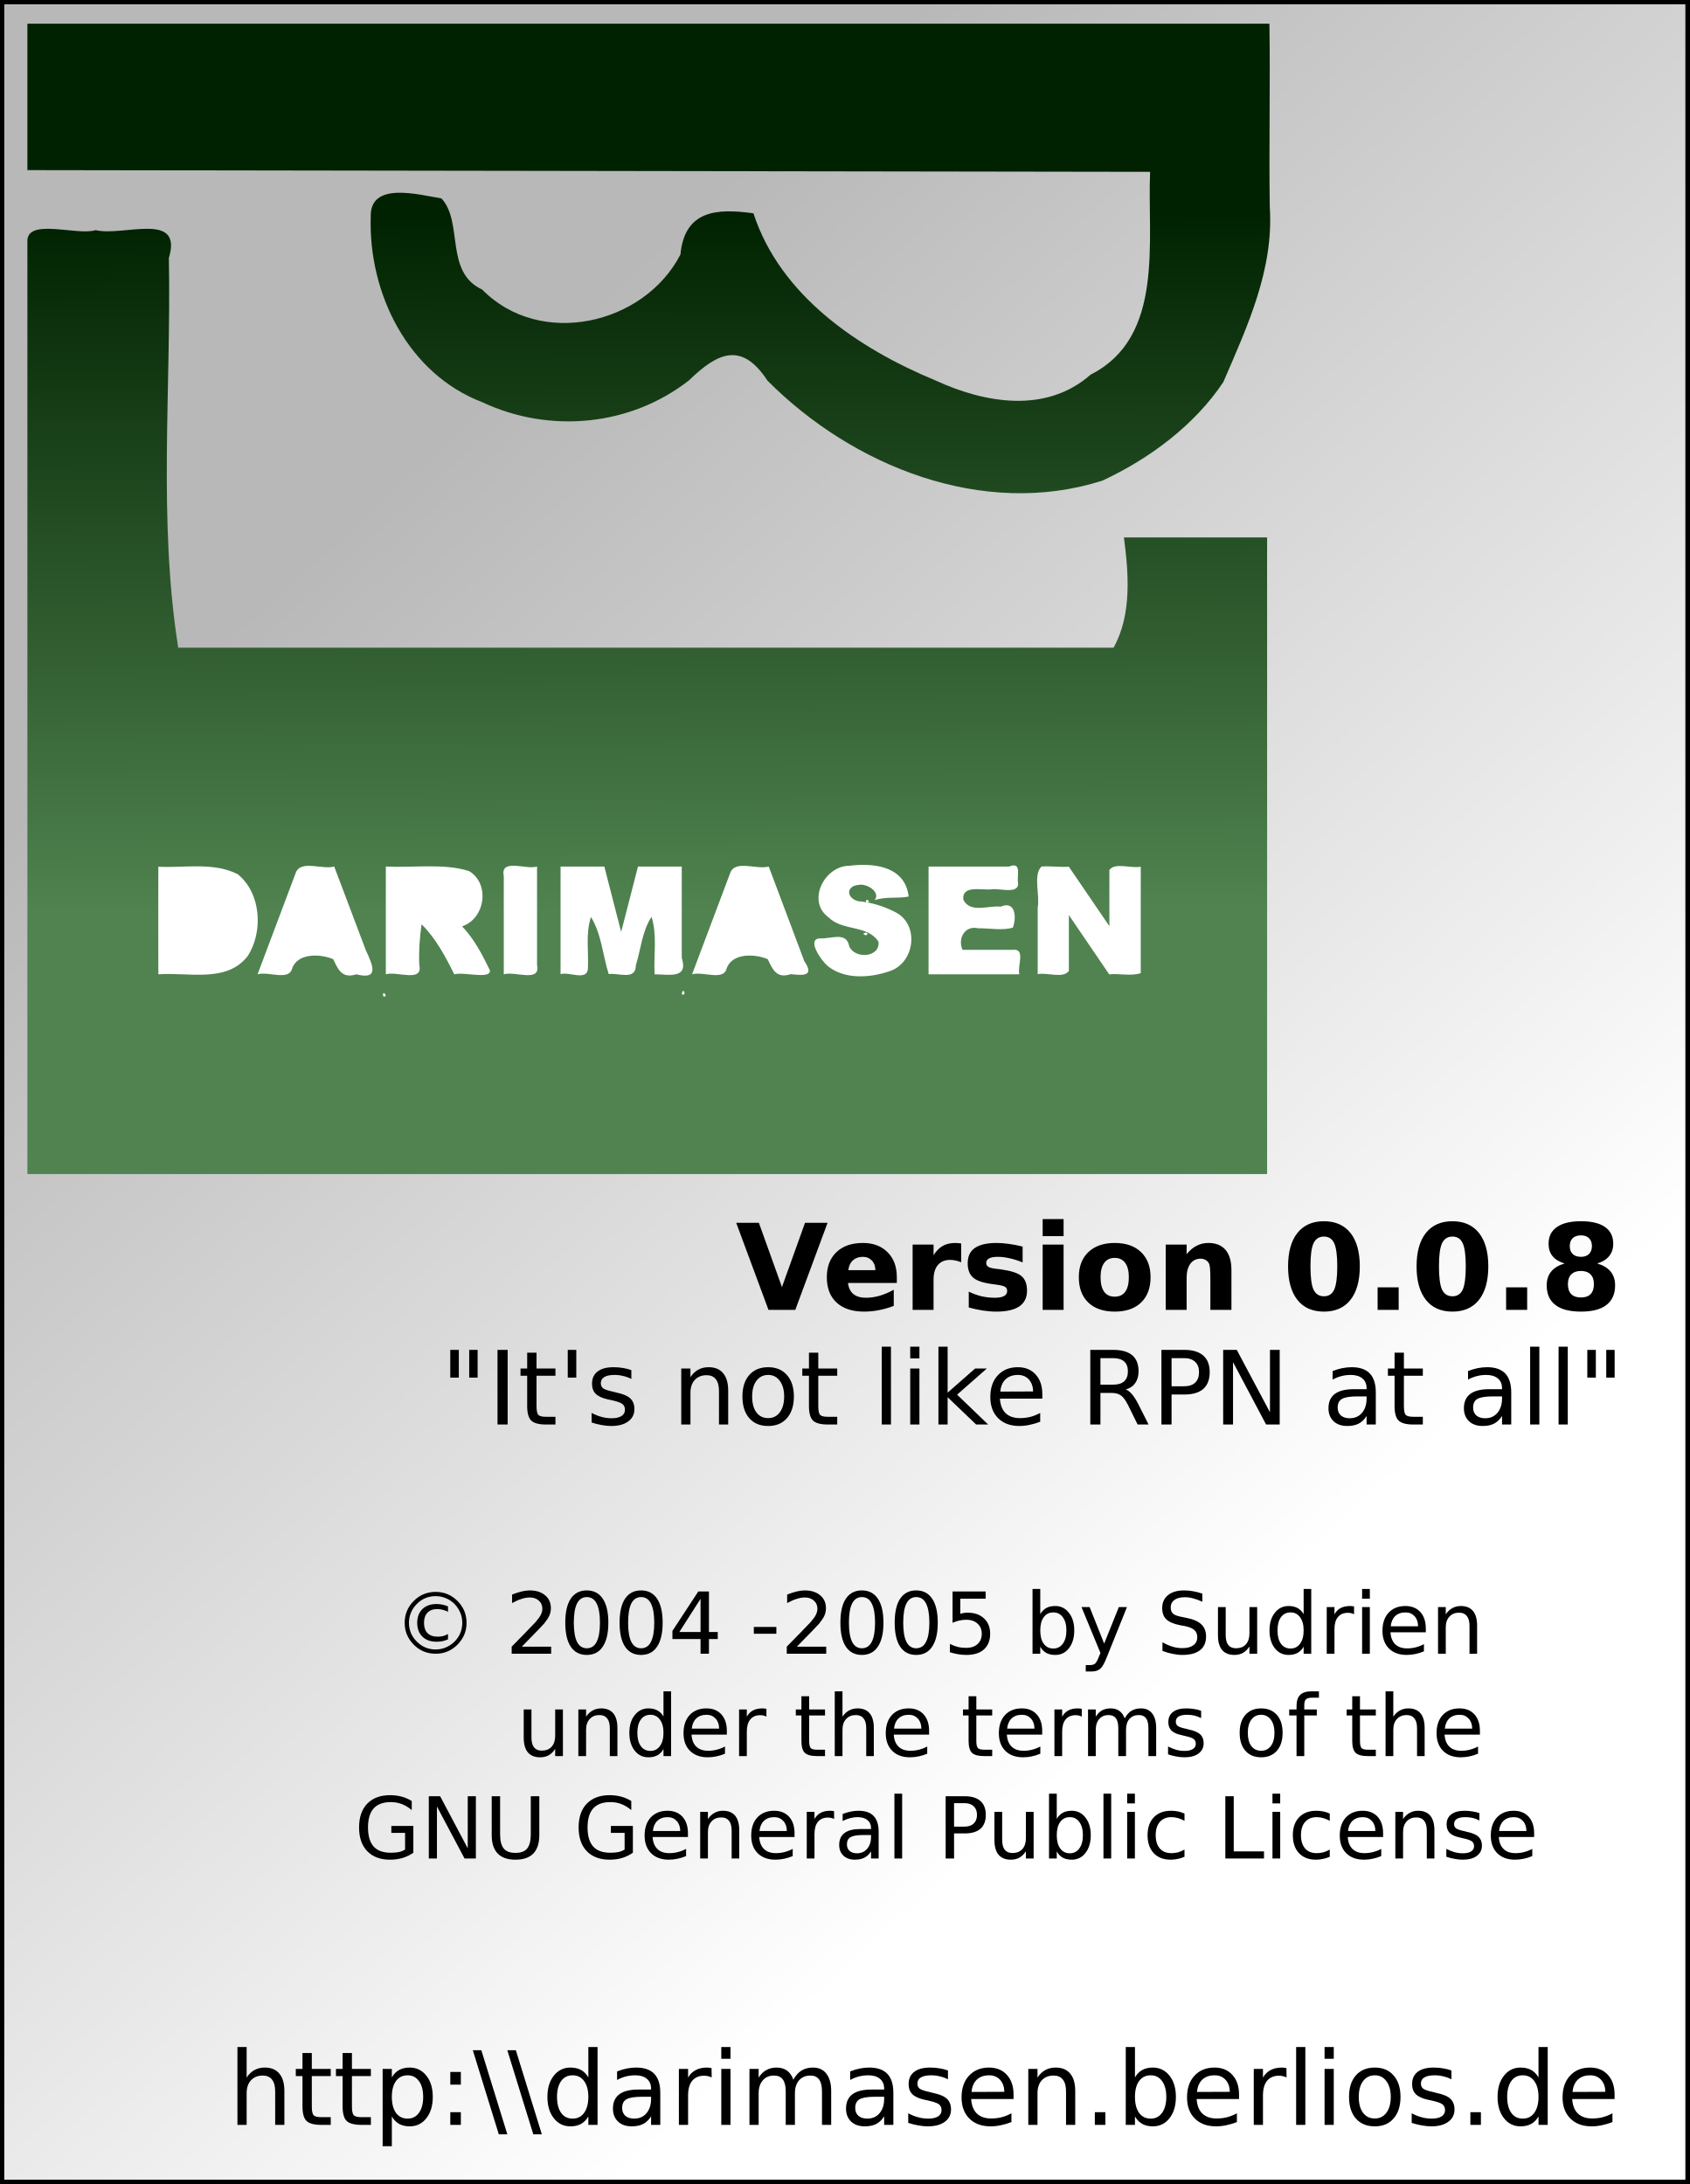
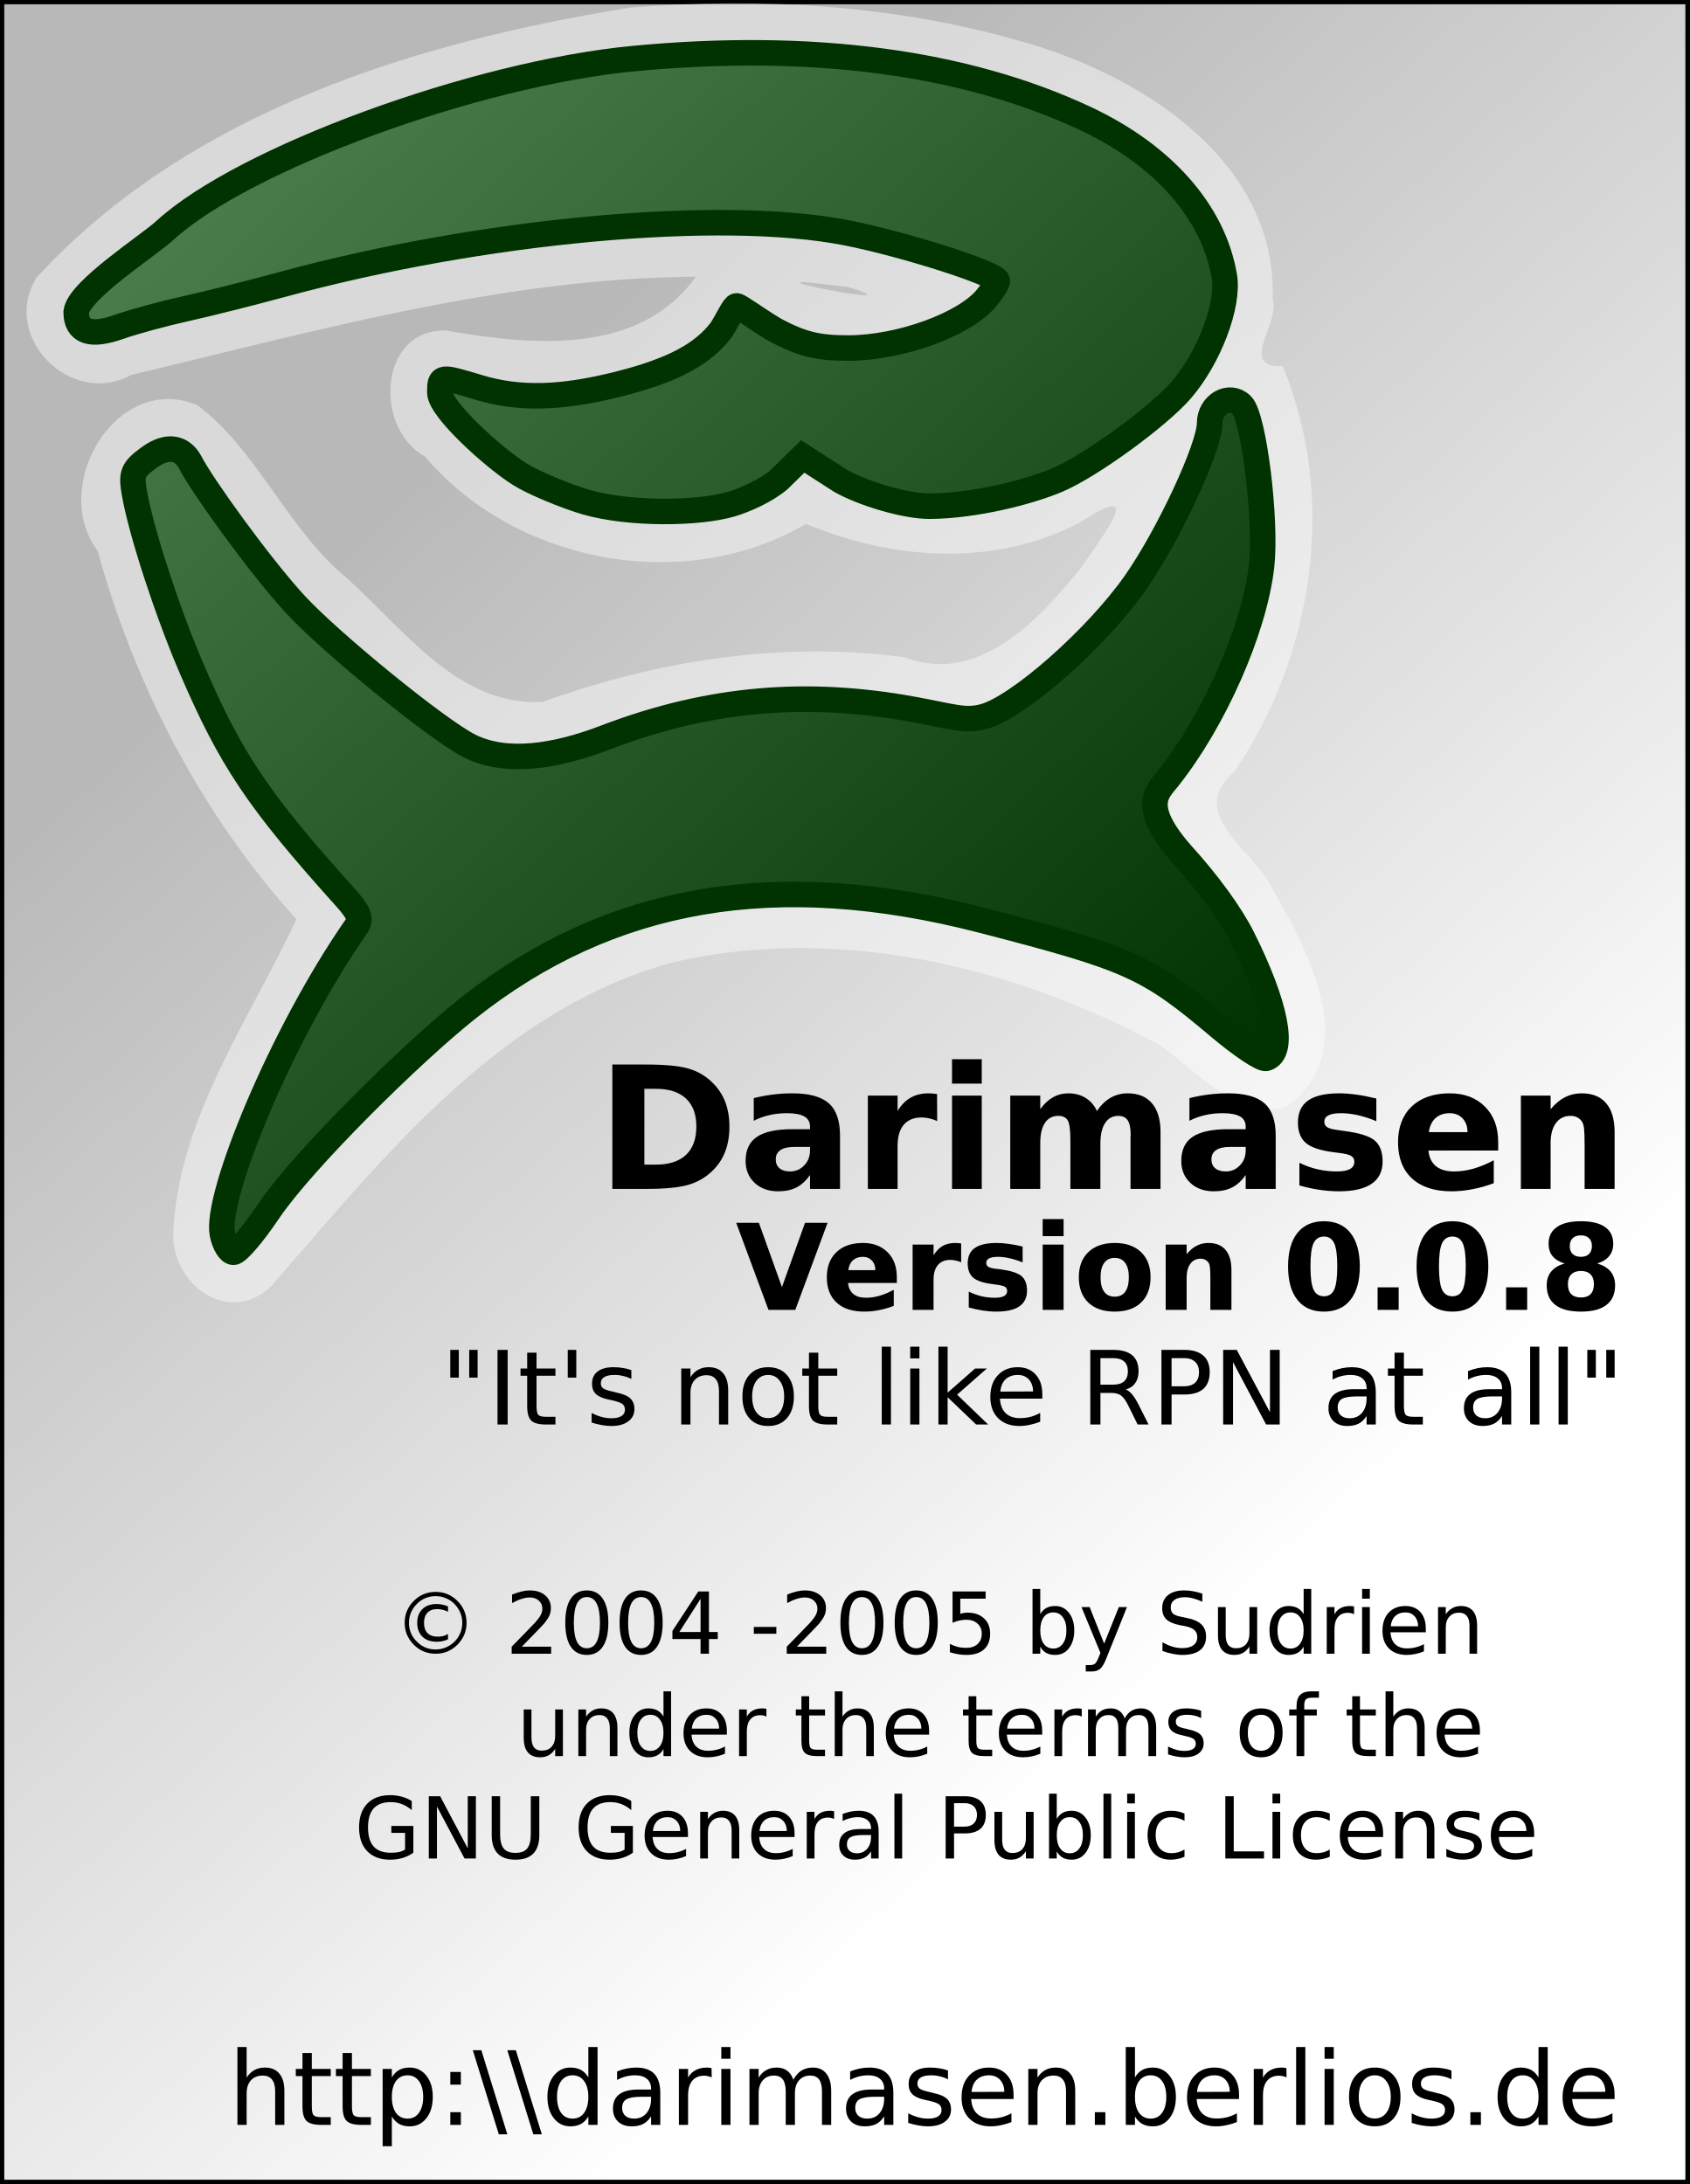
- <svg xmlns="http://www.w3.org/2000/svg" xmlns:xlink="http://www.w3.org/1999/xlink" version="1.0" x="0" y="0" width="198" height="256" id="svg1275">
+ <svg xmlns="http://www.w3.org/2000/svg" xmlns:xlink="http://www.w3.org/1999/xlink" id="svg1275" height="256" width="198" y="0" x="0" version="1.0">
  <defs id="defs3">
+     <linearGradient id="linearGradient2946">
+       <stop id="stop2948" offset="0" style="stop-color:#000000;stop-opacity:1;" />
+       <stop id="stop2950" offset="1" style="stop-color:#000000;stop-opacity:0;" />
+     </linearGradient>
    <linearGradient id="linearGradient2049">
-       <stop style="stop-color:#b8b8b8;stop-opacity:1;" offset="0" id="stop2051" />
-       <stop style="stop-color:#ffffff;stop-opacity:1;" offset="1" id="stop2053" />
+       <stop id="stop2051" offset="0" style="stop-color:#b8b8b8;stop-opacity:1;" />
+       <stop id="stop2053" offset="1" style="stop-color:#ffffff;stop-opacity:1;" />
    </linearGradient>
    <linearGradient id="linearGradient2439">
-       <stop style="stop-color:#002200;stop-opacity:1;" offset="0" id="stop2441" />
-       <stop style="stop-color:#508350;stop-opacity:1;" offset="1" id="stop2443" />
+       <stop id="stop2441" offset="0" style="stop-color:#002200;stop-opacity:1;" />
+       <stop id="stop2443" offset="1" style="stop-color:#508350;stop-opacity:1;" />
    </linearGradient>
-     <linearGradient x1="129.061" y1="330.77" x2="129.667" y2="444.668" id="linearGradient3207" xlink:href="#linearGradient2439" gradientUnits="userSpaceOnUse" gradientTransform="matrix(0.632356,0,0,0.632356,-13.67091,-184.4702)" />
-     <linearGradient x1="29.854" y1="70.904" x2="141.061" y2="194.052" id="linearGradient2057" xlink:href="#linearGradient2049" gradientUnits="userSpaceOnUse" />
-     <linearGradient y2="444.668" x2="129.667" y1="330.77" x1="129.061" gradientTransform="matrix(0.632356,0,0,0.632356,-13.67091,-184.4702)" gradientUnits="userSpaceOnUse" id="linearGradient2461" xlink:href="#linearGradient2439" />
+     <linearGradient gradientTransform="matrix(0.632356,0,0,0.632356,-13.67091,-184.4702)" gradientUnits="userSpaceOnUse" xlink:href="#linearGradient2439" id="linearGradient3207" y2="444.668" x2="129.667" y1="330.77" x1="129.061" />
+     <linearGradient gradientUnits="userSpaceOnUse" xlink:href="#linearGradient2049" id="linearGradient2057" y2="194.052" x2="141.061" y1="70.904" x1="29.854" />
+     <linearGradient gradientTransform="matrix(2.338344,0,0,2.337965,7.64368,6.18181)" gradientUnits="userSpaceOnUse" xlink:href="#linearGradient2946" id="linearGradient1314" y2="57.041" x2="51.379" y1="3.56" x1="1.773" />
+     <linearGradient gradientTransform="matrix(0.919753,0,0,0.919631,0.79743,0.826054)" gradientUnits="userSpaceOnUse" xlink:href="#linearGradient5234" id="linearGradient5240" y2="57.041" x2="51.379" y1="3.56" x1="1.773" />
+     <linearGradient gradientTransform="matrix(0.919753,0,0,0.919631,-57.10882,3.044804)" gradientUnits="userSpaceOnUse" xlink:href="#linearGradient2138" id="linearGradient4473" y2="57.041" x2="51.379" y1="3.56" x1="1.773" />
+     <linearGradient gradientTransform="matrix(0.919753,0,0,0.919631,-61.10882,1.044804)" gradientUnits="userSpaceOnUse" xlink:href="#linearGradient2138" id="linearGradient4469" y2="57.041" x2="51.379" y1="3.56" x1="1.773" />
+     <linearGradient gradientTransform="matrix(0.919753,0,0,0.919631,0.891177,1.044804)" gradientUnits="userSpaceOnUse" xlink:href="#linearGradient2138" id="linearGradient3704" y2="57.041" x2="51.379" y1="3.56" x1="1.773" />
+     <linearGradient id="linearGradient2138">
+       <stop id="stop2140" offset="0" style="stop-color:#4f824f;stop-opacity:1;" />
+       <stop id="stop2142" offset="1" style="stop-color:#003300;stop-opacity:1;" />
+     </linearGradient>
+     <linearGradient id="linearGradient5234">
+       <stop id="stop5236" offset="0" style="stop-color:#ffffff;stop-opacity:1;" />
+       <stop id="stop5238" offset="1" style="stop-color:#d9cce6;stop-opacity:1;" />
+     </linearGradient>
+     <linearGradient gradientTransform="matrix(2.338344,0,0,2.337965,-103.6216,-56.88525)" gradientUnits="userSpaceOnUse" xlink:href="#linearGradient2138" id="linearGradient2954" y2="57.041" x2="51.379" y1="3.56" x1="1.773" />
+     <linearGradient gradientTransform="matrix(2.338344,0,0,2.337965,8.926461,6.554989)" gradientUnits="userSpaceOnUse" xlink:href="#linearGradient2138" id="linearGradient3745" y2="57.041" x2="51.379" y1="3.56" x1="1.773" />
  </defs>
-   <rect width="198" height="256" rx="0" ry="0" x="0" y="-5.3400210e-15" style="fill:url(#linearGradient2057);fill-opacity:1;stroke:#000000;stroke-opacity:1" id="rect1287" />
-   <g transform="matrix(1.133614,0,0,1.133614,3.474954,-2.88697)" id="layer1">
-     <rect width="109.671" height="21.278" x="9.165" y="86.58" style="fill:#ffffff;fill-opacity:1;fill-rule:evenodd;stroke:none;stroke-width:1px;stroke-linecap:butt;stroke-linejoin:miter;stroke-opacity:1" id="rect2843" />
-     <path d="M -0.233,5 C -0.233,5 -0.233,15.513 -0.233,20.137 C 38.453,20.192 77.138,20.256 115.824,20.315 C 115.517,27.421 117.366,37.396 109.678,41.282 C 105.061,45.348 98.73,44.237 93.613,41.874 C 85.689,38.584 77.6,33.143 74.82,24.603 C 70.986,24.067 67.705,24.307 67.271,28.872 C 63.481,36.173 52.735,38.563 46.779,32.488 C 42.862,30.676 44.859,25.544 42.569,23.062 C 40.14,22.67 35.174,21.276 35.258,24.959 C 35.014,32.897 39.107,41.207 46.818,44.147 C 53.75,47.396 62.098,46.62 68.16,41.874 C 71.117,38.996 73.611,37.842 76.262,41.894 C 85.089,50.782 98.559,56.168 110.884,52.249 C 115.739,49.991 120.411,46.527 123.393,42.052 C 125.873,36.292 128.617,30.441 128.195,23.951 C 128.098,17.634 128.255,11.317 128.157,5 C 85.446,5 42.477,5 -0.233,5 z M 12.216,26.204 C 10.487,26.185 8.223,26.688 6.821,26.342 C 4.888,26.96 -0.419,24.986 -0.233,27.607 C -0.233,59.719 -0.233,91.831 -0.233,123.943 C 42.484,123.943 85.201,123.943 127.918,123.943 C 127.918,102.001 127.918,80.06 127.918,58.118 C 122.984,58.118 118.051,58.118 113.117,58.118 C 113.615,61.902 113.935,66.094 112.05,69.52 C 79.819,69.52 47.589,69.52 15.358,69.52 C 13.263,56.237 14.647,42.638 14.39,29.227 C 15.132,26.761 13.945,26.222 12.216,26.204 z M 86.696,91.989 C 88.698,92.102 90.595,92.887 90.866,95.249 C 89.765,95.483 88.48,95.22 87.348,95.625 C 88.013,94.786 86.526,93.87 85.708,94.044 C 84.396,94.145 84.394,95.366 85.609,95.724 C 86.955,95.845 88.191,96.205 89.423,96.83 C 92.034,98.072 91.53,102.132 88.87,102.976 C 86.862,103.671 84.222,103.847 82.487,102.423 C 81.828,101.872 80.314,99.694 81.637,99.577 C 82.84,99.658 84.424,98.814 84.72,100.387 C 85.295,101.759 87.957,101.547 87.744,99.913 C 86.59,98.141 84.045,98.854 82.586,97.403 C 80.286,95.734 82.159,92.076 84.72,92.068 C 85.354,91.991 86.029,91.951 86.696,91.989 z M 50.178,92.068 C 50.951,92.105 51.898,92.331 52.45,92.147 C 52.45,95.536 52.45,98.935 52.45,102.324 C 52.85,104.197 50.116,102.923 49.012,103.292 C 49.012,99.903 49.012,96.524 49.012,93.135 C 48.812,92.198 49.404,92.031 50.178,92.068 z M 101.912,92.068 C 102.33,92.246 102.121,93.087 102.149,93.609 C 102.48,95.146 100.339,94.367 99.462,94.498 C 98.48,94.643 96.338,93.995 96.517,95.585 C 97.255,97.014 99.102,96.144 100.371,96.297 C 101.944,95.618 102.021,97.482 101.636,98.47 C 100.528,98.783 99.22,98.517 98.039,98.53 C 96.682,98.206 95.899,99.59 96.438,100.763 C 98.152,100.763 99.863,100.763 101.576,100.763 C 103.029,100.555 102.065,102.436 102.308,103.292 C 99.182,103.292 96.047,103.292 92.921,103.292 C 92.921,99.579 92.921,95.86 92.921,92.147 C 95.7,92.142 98.482,92.165 101.26,92.147 C 101.571,92.018 101.773,92.008 101.912,92.068 z M 29.211,92.088 C 29.993,92.141 30.859,92.321 31.483,92.147 C 32.567,95.026 33.661,97.903 34.744,100.782 C 35.463,102.335 36.183,103.904 33.776,103.292 C 32.328,103.736 31.926,102.902 31.385,101.731 C 30.109,101.17 27.661,101.033 27.116,102.739 C 26.765,103.982 24.635,102.955 23.559,103.292 C 24.868,99.807 26.183,96.324 27.492,92.838 C 27.737,92.116 28.428,92.034 29.211,92.088 z M 74.128,92.088 C 74.909,92.141 75.777,92.321 76.401,92.147 C 77.628,95.405 78.849,98.671 80.076,101.929 C 81.115,103.468 80.063,103.433 78.693,103.272 C 77.249,103.747 76.844,102.89 76.302,101.731 C 75.026,101.17 72.578,101.033 72.033,102.739 C 71.686,103.984 69.548,102.954 68.476,103.292 C 69.785,99.807 71.1,96.324 72.409,92.838 C 72.652,92.115 73.347,92.034 74.128,92.088 z M 113.077,92.107 C 113.685,92.149 114.344,92.264 114.856,92.167 C 114.856,95.836 114.856,99.504 114.856,103.174 C 113.806,103.501 112.677,103.188 111.595,103.292 C 110.206,101.255 108.819,99.201 107.426,97.166 C 107.426,99.087 107.426,101.015 107.426,102.936 C 106.832,103.762 105.226,103.077 104.205,103.272 C 104.205,100.979 104.205,98.689 104.205,96.395 C 104.451,95.059 103.701,93.011 104.6,92.147 C 105.543,92.08 106.483,92.227 107.426,92.167 C 108.823,94.214 110.215,96.267 111.615,98.312 C 111.615,96.381 111.615,94.434 111.615,92.503 C 111.913,92.09 112.469,92.065 113.077,92.107 z M 17.473,92.127 C 18.869,92.143 20.247,92.299 21.504,92.937 C 23.927,94.879 24.174,98.892 22.532,101.415 C 20.329,104.23 16.38,103.046 13.303,103.292 C 13.308,99.584 13.285,95.873 13.303,92.167 C 14.654,92.24 16.076,92.111 17.473,92.127 z M 41.166,92.127 C 42.631,92.12 44.093,92.191 45.435,92.621 C 47.614,93.947 47.094,97.525 44.704,98.332 C 45.96,99.639 46.78,101.246 47.569,102.857 C 47.76,103.868 44.885,103.005 43.893,103.292 C 42.97,101.435 42,99.593 40.514,98.115 C 40.317,99.507 40.212,100.917 40.277,102.324 C 40.689,104.196 37.923,102.924 36.819,103.292 C 36.819,99.579 36.819,95.86 36.819,92.147 C 38.221,92.217 39.702,92.134 41.166,92.127 z M 54.881,92.147 C 56.389,92.147 57.898,92.147 59.406,92.147 C 59.988,94.397 60.557,96.657 61.145,98.905 C 61.734,96.658 62.305,94.397 62.884,92.147 C 64.39,92.147 65.903,92.147 67.409,92.147 C 67.409,95.293 67.409,98.447 67.409,101.593 C 68.111,103.797 66.106,103.291 64.603,103.292 C 64.491,101.309 64.888,99.268 64.287,97.344 C 63.304,98.835 63.192,100.673 62.667,102.344 C 62.659,103.98 60.873,103.099 59.861,103.272 C 59.234,101.305 59.123,99.146 58.023,97.364 C 57.454,99.102 57.799,100.943 57.707,102.739 C 57.577,104.006 55.759,102.995 54.881,103.272 C 54.881,99.567 54.881,95.852 54.881,92.147 z M 86.518,95.605 C 86.678,95.558 87.024,95.903 86.459,95.822 C 86.429,95.694 86.465,95.621 86.518,95.605 z M 86.518,98.984 C 86.723,99.041 86.531,99.466 86.163,99.103 C 86.321,99.003 86.45,98.965 86.518,98.984 z M 67.548,105.011 C 67.698,104.954 67.83,105.558 67.409,105.347 C 67.443,105.127 67.497,105.031 67.548,105.011 z M 36.562,105.248 C 36.681,105.149 37.028,105.653 36.562,105.584 C 36.514,105.37 36.523,105.282 36.562,105.248 z " style="fill:url(#linearGradient2461);fill-opacity:1;fill-rule:evenodd;stroke:none;stroke-width:8.875;stroke-linecap:butt;stroke-linejoin:miter;stroke-miterlimit:4;stroke-opacity:0.796" id="rect1347" />
-   </g>
-   <text x="86.21" y="153.539" style="font-size:14;font-style:normal;font-variant:normal;font-weight:bold;font-stretch:normal;line-height:100%;writing-mode:lr-tb;text-anchor:start;fill:#000000;fill-opacity:1;stroke:none;stroke-width:1px;stroke-linecap:butt;stroke-linejoin:miter;stroke-opacity:1;font-family:Bitstream Vera Sans" id="text1291" xml:space="preserve">
-     <tspan x="86.21" y="153.539" id="tspan1295">Version 0.0.8</tspan>
+   <rect id="rect1287" style="fill:url(#linearGradient2057);fill-opacity:1;stroke:#000000;stroke-opacity:1" y="-5.3400210e-15" x="0" ry="0" rx="0" height="256" width="198" />
+   <text xml:space="preserve" id="text1291" style="font-size:14;font-style:normal;font-variant:normal;font-weight:bold;font-stretch:normal;fill:#000000;fill-opacity:1;stroke:none;stroke-width:1px;stroke-linecap:butt;stroke-linejoin:miter;stroke-opacity:1;font-family:Bitstream Vera Sans;text-anchor:start;writing-mode:lr-tb" y="153.539" x="86.21">
+     <tspan id="tspan1295" y="153.539" x="86.21">Version 0.0.8</tspan>
  </text>
-   <text x="51.609" y="166.974" style="font-size:12;font-style:normal;font-variant:normal;font-weight:normal;font-stretch:normal;line-height:100%;writing-mode:lr-tb;text-anchor:start;fill:#000000;fill-opacity:1;stroke:none;stroke-width:1px;stroke-linecap:butt;stroke-linejoin:miter;stroke-opacity:1;font-family:Bitstream Vera Sans" id="text1297" xml:space="preserve">
-     <tspan x="51.609" y="166.974" id="tspan2602">"It's not like RPN at all"</tspan>
+   <text xml:space="preserve" id="text1297" style="font-size:12;font-style:normal;font-variant:normal;font-weight:normal;font-stretch:normal;fill:#000000;fill-opacity:1;stroke:none;stroke-width:1px;stroke-linecap:butt;stroke-linejoin:miter;stroke-opacity:1;font-family:Bitstream Vera Sans;text-anchor:start;writing-mode:lr-tb" y="166.974" x="51.609">
+     <tspan id="tspan2602" y="166.974" x="51.609">"It's not like RPN at all"</tspan>
  </text>
-   <text x="189.842" y="193.843" style="font-size:10;font-style:normal;font-variant:normal;font-weight:normal;font-stretch:normal;line-height:120%;writing-mode:lr-tb;text-anchor:end;fill:#000000;fill-opacity:1;stroke:none;stroke-width:1px;stroke-linecap:butt;stroke-linejoin:miter;stroke-opacity:1;font-family:Bitstream Vera Sans" id="text1311" xml:space="preserve">
-     <tspan x="189.842" y="193.843" id="tspan1317">© 2004 -2005 by Sudrien</tspan>
-     <tspan x="189.842" y="205.843" id="tspan1319">under the terms of the</tspan>
-     <tspan x="189.842" y="217.843" id="tspan1321">GNU General Public License</tspan>
+   <text xml:space="preserve" id="text1311" style="font-size:10;font-style:normal;font-variant:normal;font-weight:normal;font-stretch:normal;fill:#000000;fill-opacity:1;stroke:none;stroke-width:1px;stroke-linecap:butt;stroke-linejoin:miter;stroke-opacity:1;font-family:Bitstream Vera Sans;text-anchor:end;writing-mode:lr-tb" y="193.843" x="189.842">
+     <tspan id="tspan1317" y="193.843" x="189.842">© 2004 -2005 by Sudrien</tspan>
+     <tspan id="tspan1319" y="205.843" x="189.842">under the terms of the</tspan>
+     <tspan id="tspan1321" y="217.843" x="189.842">GNU General Public License</tspan>
  </text>
-   <text x="26.73" y="249.073" style="font-size:12;font-style:normal;font-variant:normal;font-weight:normal;font-stretch:normal;line-height:100%;writing-mode:lr-tb;text-anchor:start;fill:#000000;fill-opacity:1;stroke:none;stroke-width:1px;stroke-linecap:butt;stroke-linejoin:miter;stroke-opacity:1;font-family:Bitstream Vera Sans" id="text1323" xml:space="preserve">
-     <tspan x="26.73" y="249.073" id="tspan1325">http:\\darimasen.berlios.de</tspan>
+   <text xml:space="preserve" id="text1323" style="font-size:12;font-style:normal;font-variant:normal;font-weight:normal;font-stretch:normal;fill:#000000;fill-opacity:1;stroke:none;stroke-width:1px;stroke-linecap:butt;stroke-linejoin:miter;stroke-opacity:1;font-family:Bitstream Vera Sans;text-anchor:start;writing-mode:lr-tb" y="249.073" x="26.73">
+     <tspan id="tspan1325" y="249.073" x="26.73">http:\\darimasen.berlios.de</tspan>
+   </text>
+   <path id="path2952" style="fill:#ffffff;fill-opacity:0.46;stroke:none;stroke-width:2.987;stroke-miterlimit:4;stroke-opacity:1" d="M 73.979,0.874 C 48.651,4.926 22.056,13.143 4.261,32.561 C 0.026,39.483 8.329,47.851 15.393,43.942 C 37.149,38.77 59.02,32.572 81.542,32.436 C 74.914,41.759 62.179,40.479 52.323,38.749 C 44.39,38.441 43.726,50.19 49.795,53.503 C 60.374,66.026 80.225,69.783 94.448,61.405 C 104.682,65.66 116.408,66.491 126.476,61.286 C 134.057,56.348 130.001,61.828 126.599,66.642 C 121.676,72.74 114.665,80.317 106.035,77.054 C 91.756,75.108 77.076,77.397 63.639,82.265 C 53.312,82.911 46.797,72.919 39.679,66.924 C 33.369,61.206 29.73,52.368 23.091,47.47 C 13.582,43.587 5.77,56.995 11.442,64.576 C 15.846,80.482 23.638,95.475 34.729,107.749 C 29.191,119.674 20.762,131.248 20.292,144.78 C 20.322,150.741 26.9,155.394 31.729,150.811 C 45.004,135.634 58.597,118.188 79.08,112.749 C 98.194,108.385 118.684,113.252 135.729,122.374 C 140.105,125.423 145.39,131.682 151.011,129.593 C 159.571,122.888 153.284,111.513 149.094,104.158 C 146.991,99.676 138.804,95.41 144.685,90.423 C 153.922,76.69 156.733,58.425 150.323,42.936 C 145.005,43.119 150.039,37.887 149.136,35.093 C 149.698,18.643 133.298,8.547 119.287,4.741 C 104.592,0.54 89.167,-0.301 73.979,0.874 z M 99.448,33.655 C 108.636,36.474 85.406,31.933 97.139,33.379 C 97.908,33.471 98.678,33.563 99.448,33.655 z " />
+   <path id="path3743" style="fill:url(#linearGradient3745);fill-opacity:1;stroke:#003300;stroke-width:2.992;stroke-miterlimit:4;stroke-opacity:1" d="M 26.06,144.647 C 25.19,140.317 32.905,121.334 41.74,108.617 C 42.372,107.708 42.098,107 40.373,105.081 C 30.233,93.799 27.034,89.029 22.447,78.344 C 19.566,71.631 16.53,62.303 15.741,57.739 C 15.359,55.529 15.562,55.037 17.415,53.673 C 19.813,51.907 21.418,52.627 22.255,54.135 C 23.594,56.8 30.454,66.322 34.55,70.783 C 38.717,75.322 51.245,85.522 54.988,87.424 C 59.268,89.597 65.051,88.709 70.95,86.45 C 83.467,81.657 94.929,80.94 106.981,83.142 C 111.728,84.01 113.064,84.587 115.291,83.99 C 119.308,82.913 128.481,74.823 133.02,68.354 C 136.922,62.791 141.751,52.421 141.751,49.6 C 141.751,47.402 144.101,46.076 145.51,47.479 C 146.94,48.903 148.436,61.058 147.834,66.359 C 146.989,73.794 142.276,84.483 136.843,91.288 C 135.635,92.8 133.546,94.459 138.407,100.037 C 141.631,103.57 144.258,107.244 145.585,109.891 C 149.522,117.737 150.623,123.322 148.378,124.058 C 147.921,124.207 145.443,122.553 142.872,120.381 C 134.458,113.276 132.438,112.366 115.115,107.884 C 90.981,101.639 71.483,104.981 54.791,118.224 C 48.307,123.368 35.485,136 31.443,142.015 C 29.679,144.641 27.842,146.789 27.363,146.789 C 26.883,146.789 26.297,145.825 26.06,144.647 z M 68.683,58.855 C 66.324,58.174 62.369,56.531 60.874,55.558 C 57.907,53.697 51.544,47.984 51.544,46 C 51.544,44.051 51.58,44.047 56.096,45.411 C 60.802,46.832 65.708,46.72 72.416,45.037 C 79.085,43.364 82.43,41.415 84.535,38.649 C 85.368,37.308 86.008,35.857 86.32,35.857 C 86.631,35.857 88.567,37.324 90.837,38.685 C 93.942,40.324 95.778,40.805 99.447,40.796 C 105.497,40.782 113.113,38.006 115.632,34.896 C 116.307,34.063 116.866,33.184 116.875,32.943 C 116.905,32.113 105.87,28.587 99.133,27.275 C 84.398,24.405 56.538,26.964 33.076,33.343 C 29.365,34.352 24.24,35.638 21.687,36.202 C 19.134,36.765 15.653,37.715 13.951,38.313 C 10.586,39.495 8.927,38.916 8.927,36.559 C 9.261,34 17.418,28.768 19.319,27.018 C 28.453,18.615 55.688,8.627 74.273,6.865 C 95.118,4.888 113.076,7.273 127.19,13.892 C 136.318,18.173 142.201,24.857 143.477,32.399 C 144.039,35.721 141.695,41.912 138.444,45.694 C 135.772,48.801 127.862,54.567 123.993,56.227 C 120.584,57.69 114.23,59.287 109.01,59.332 C 106.136,59.365 101.085,57.837 98.486,56.349 L 94.067,53.505 L 91.278,56.235 C 89.745,57.542 87.252,58.627 85.738,59.079 C 81.82,60.247 73.712,60.307 68.683,58.855 z " />
+   <text xml:space="preserve" id="text1418" style="font-size:20;font-style:normal;font-variant:normal;font-weight:bold;font-stretch:normal;fill:#000000;fill-opacity:1;stroke:none;stroke-width:1px;stroke-linecap:butt;stroke-linejoin:miter;stroke-opacity:1;font-family:Bitstream Vera Sans;text-anchor:start;writing-mode:lr-tb" y="139.359" x="69.915">
+     <tspan id="tspan1420" style="font-family:Bitstream Vera Sans" y="139.359" x="69.915">Darimasen</tspan>
  </text>
</svg>
